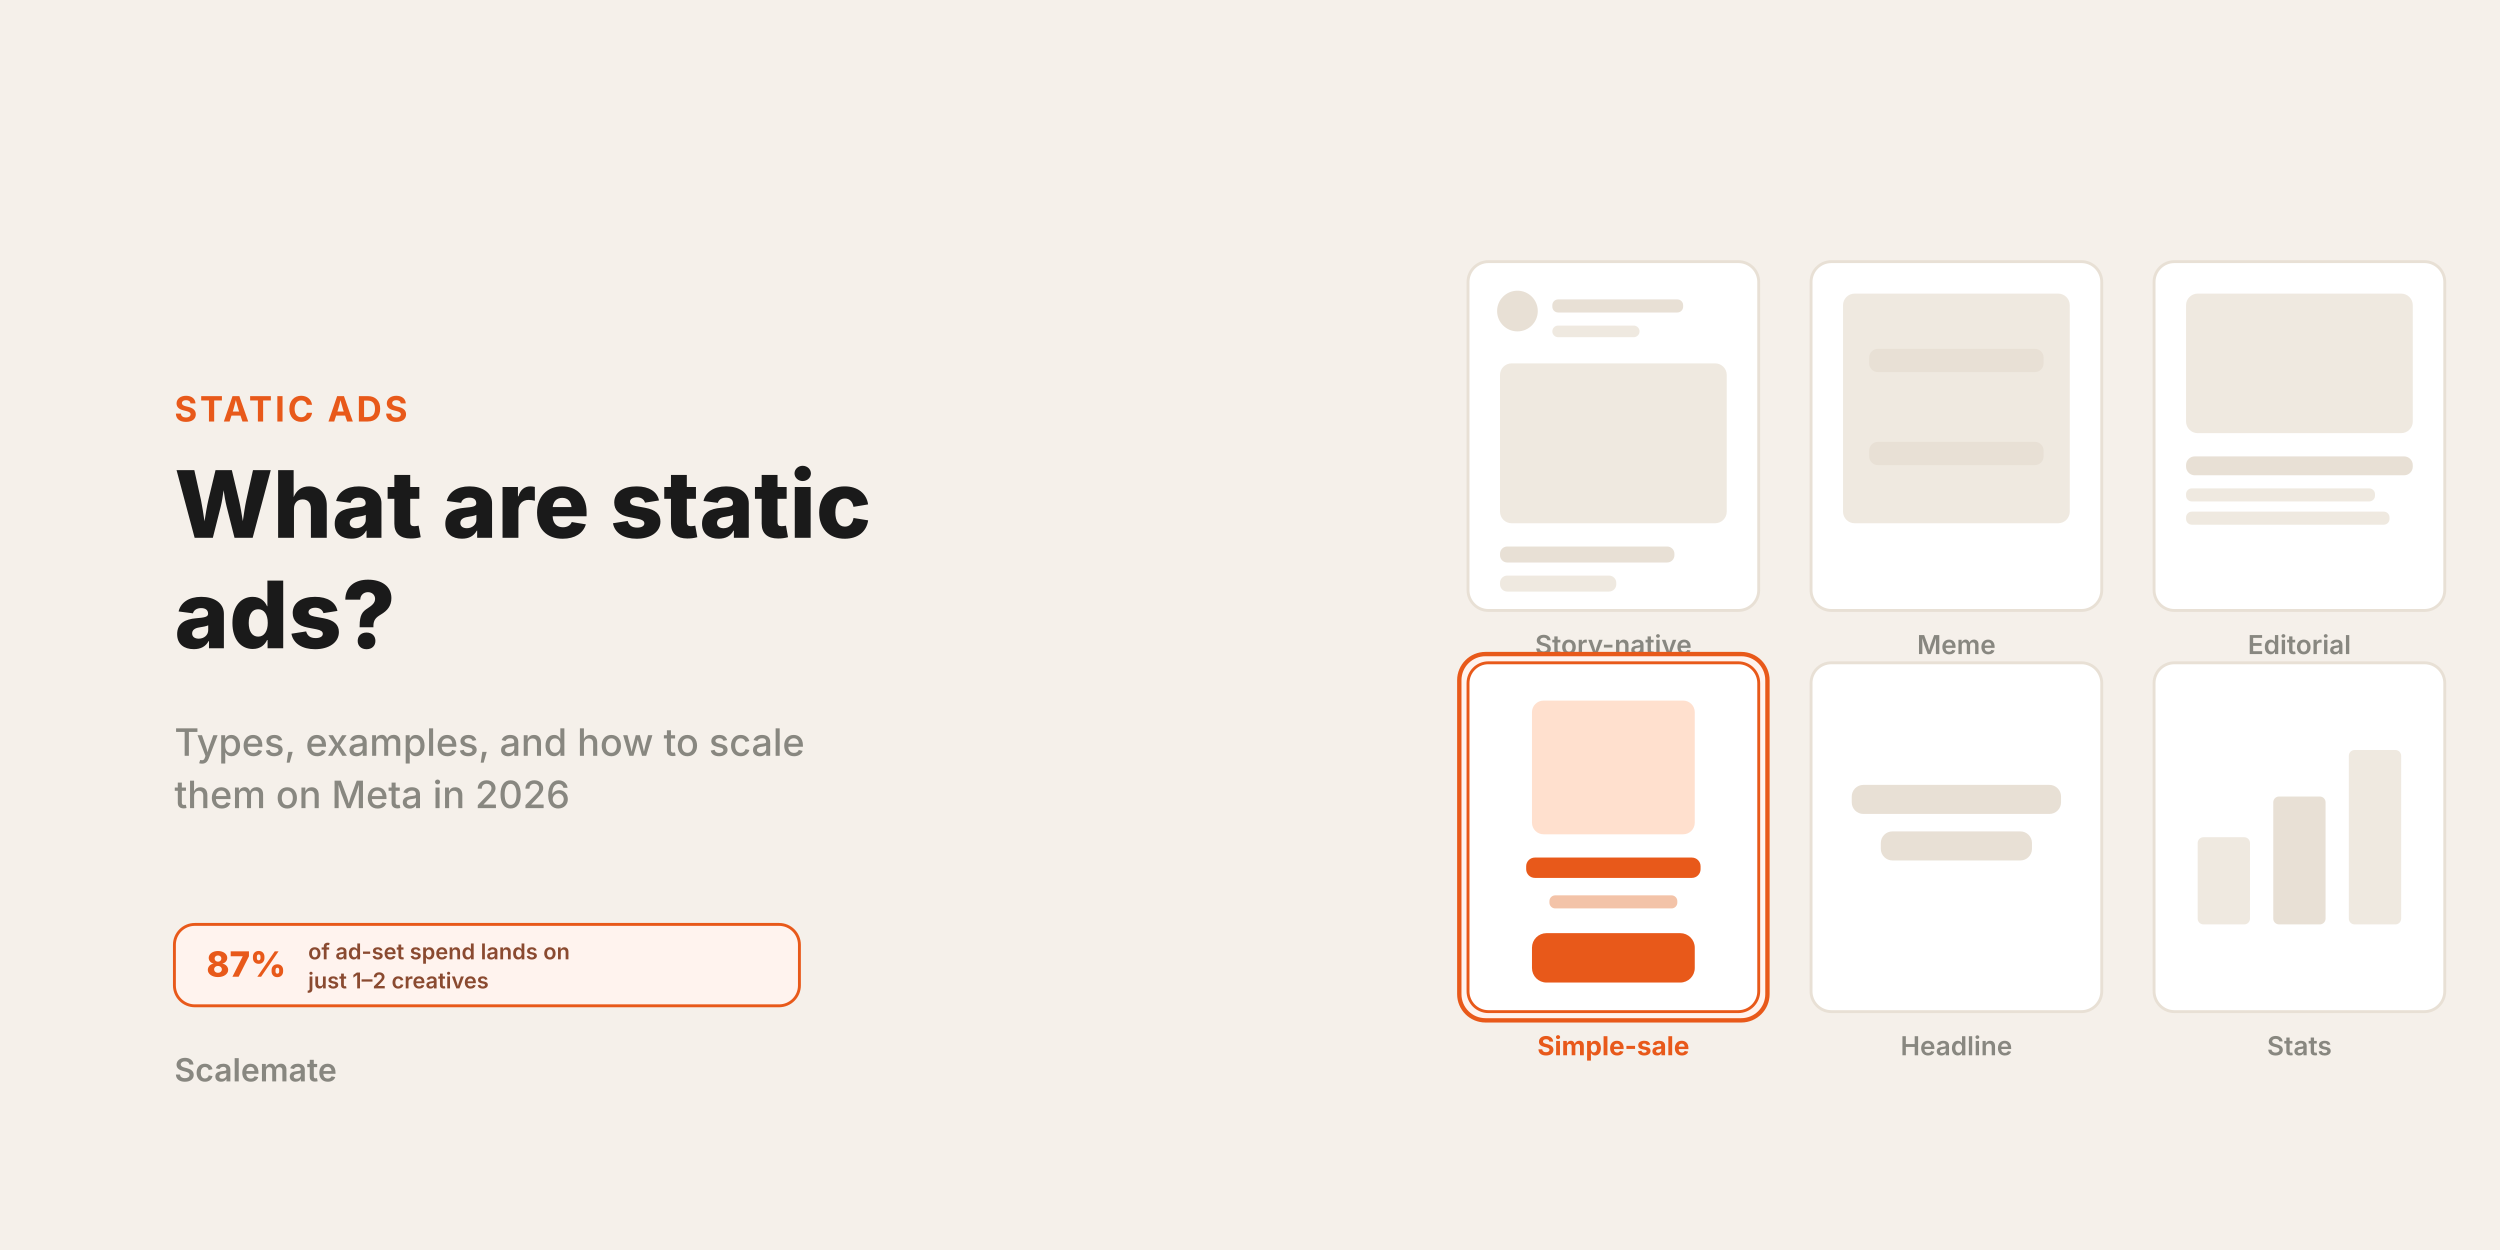
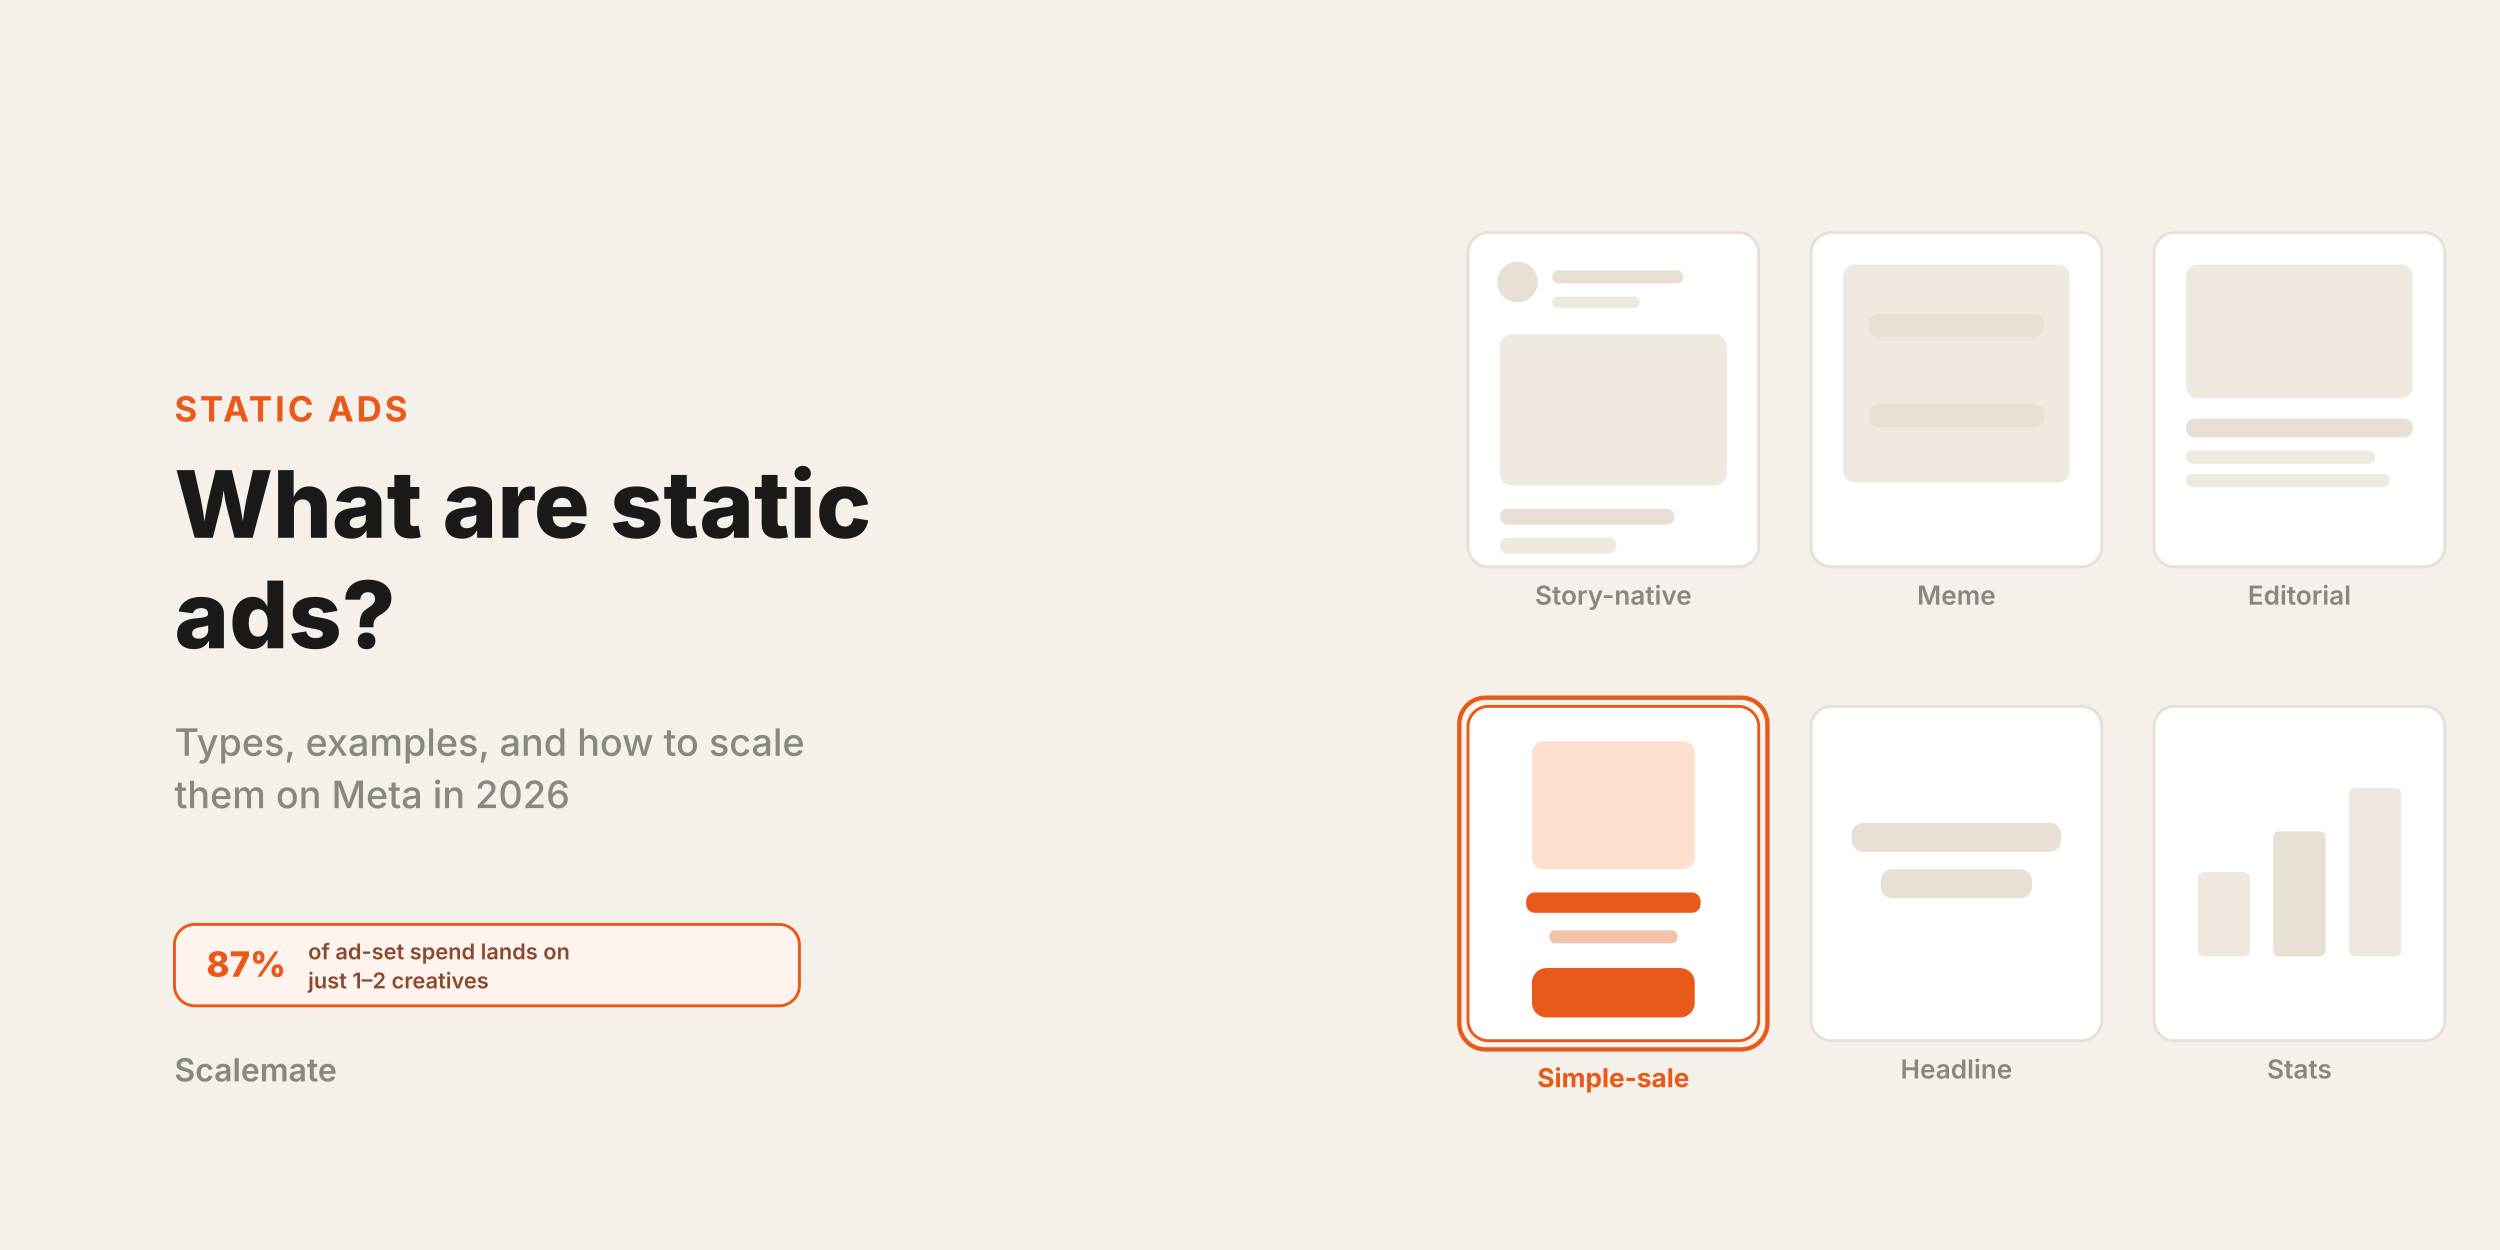
<svg xmlns="http://www.w3.org/2000/svg" width="1720" height="860" viewBox="0 0 1720 860" fill="none">
  <style>
    .kicker { font-family: -apple-system, BlinkMacSystemFont, 'Inter', sans-serif; font-size: 24px; font-weight: 700; letter-spacing: 2px; fill: #E8591A; }
    .title { font-family: -apple-system, BlinkMacSystemFont, 'Inter', sans-serif; font-size: 64px; font-weight: 800; fill: #1a1a1a; }
    .sub { font-family: -apple-system, BlinkMacSystemFont, 'Inter', sans-serif; font-size: 26px; font-weight: 500; fill: #888780; }
    .card-label { font-family: -apple-system, BlinkMacSystemFont, 'Inter', sans-serif; font-size: 18px; font-weight: 600; fill: #888780; text-anchor: middle; }
    .winner-label { font-family: -apple-system, BlinkMacSystemFont, 'Inter', sans-serif; font-size: 18px; font-weight: 700; fill: #E8591A; text-anchor: middle; }
    .pct { font-family: -apple-system, BlinkMacSystemFont, 'Inter', sans-serif; font-size: 22px; font-weight: 800; fill: #E8591A; text-anchor: middle; }
  </style>
  <rect width="1720" height="860" fill="#F5F0EA" />
  <text x="120" y="290" class="kicker">STATIC ADS</text>
  <text x="120" y="370" class="title">What are static</text>
  <text x="120" y="446" class="title">ads?</text>
  <text x="120" y="520" class="sub">Types, examples, and how to scale</text>
  <text x="120" y="556" class="sub">them on Meta in 2026</text>
-   <g transform="translate(1010, 180)">
-     <rect width="200" height="240" rx="14" fill="#fff" stroke="#E8E0D5" stroke-width="2" />
+   <g transform="translate(1010, 160)">
+     <rect width="200" height="230" rx="14" fill="#fff" stroke="#E8E0D5" stroke-width="2" />
    <circle cx="34" cy="34" r="14" fill="#E8E0D5" />
    <rect x="58" y="26" width="90" height="9" rx="4" fill="#E8E0D5" />
    <rect x="58" y="44" width="60" height="8" rx="4" fill="#efe9e0" />
-     <rect x="22" y="70" width="156" height="110" rx="8" fill="#efe9e0" />
-     <rect x="22" y="196" width="120" height="11" rx="5" fill="#E8E0D5" />
-     <rect x="22" y="216" width="80" height="11" rx="5" fill="#efe9e0" />
-     <text x="100" y="270" class="card-label">Story-native</text>
+     <rect x="22" y="70" width="156" height="104" rx="8" fill="#efe9e0" />
+     <rect x="22" y="190" width="120" height="11" rx="5" fill="#E8E0D5" />
+     <rect x="22" y="210" width="80" height="11" rx="5" fill="#efe9e0" />
+     <text x="100" y="256" class="card-label">Story-native</text>
  </g>
-   <g transform="translate(1246, 180)">
-     <rect width="200" height="240" rx="14" fill="#fff" stroke="#E8E0D5" stroke-width="2" />
-     <rect x="22" y="22" width="156" height="158" rx="8" fill="#efe9e0" />
-     <rect x="40" y="60" width="120" height="16" rx="6" fill="#E8E0D5" />
-     <rect x="40" y="124" width="120" height="16" rx="6" fill="#E8E0D5" />
-     <text x="100" y="270" class="card-label">Meme</text>
+   <g transform="translate(1246, 160)">
+     <rect width="200" height="230" rx="14" fill="#fff" stroke="#E8E0D5" stroke-width="2" />
+     <rect x="22" y="22" width="156" height="150" rx="8" fill="#efe9e0" />
+     <rect x="40" y="56" width="120" height="16" rx="6" fill="#E8E0D5" />
+     <rect x="40" y="118" width="120" height="16" rx="6" fill="#E8E0D5" />
+     <text x="100" y="256" class="card-label">Meme</text>
  </g>
-   <g transform="translate(1482, 180)">
-     <rect width="200" height="240" rx="14" fill="#fff" stroke="#E8E0D5" stroke-width="2" />
-     <rect x="22" y="22" width="156" height="96" rx="8" fill="#efe9e0" />
-     <rect x="22" y="134" width="156" height="13" rx="6" fill="#E8E0D5" />
-     <rect x="22" y="156" width="130" height="9" rx="4" fill="#efe9e0" />
-     <rect x="22" y="172" width="140" height="9" rx="4" fill="#efe9e0" />
-     <text x="100" y="270" class="card-label">Editorial</text>
+   <g transform="translate(1482, 160)">
+     <rect width="200" height="230" rx="14" fill="#fff" stroke="#E8E0D5" stroke-width="2" />
+     <rect x="22" y="22" width="156" height="92" rx="8" fill="#efe9e0" />
+     <rect x="22" y="128" width="156" height="13" rx="6" fill="#E8E0D5" />
+     <rect x="22" y="150" width="130" height="9" rx="4" fill="#efe9e0" />
+     <rect x="22" y="166" width="140" height="9" rx="4" fill="#efe9e0" />
+     <text x="100" y="256" class="card-label">Editorial</text>
  </g>
-   <g transform="translate(1010, 456)">
-     <rect x="-6" y="-6" width="212" height="252" rx="18" fill="#FFF3EE" stroke="#E8591A" stroke-width="3" />
-     <rect width="200" height="240" rx="14" fill="#fff" stroke="#E8591A" stroke-width="2" />
-     <rect x="44" y="26" width="112" height="92" rx="8" fill="#FFE0CE" />
-     <rect x="40" y="134" width="120" height="14" rx="6" fill="#E8591A" />
-     <rect x="56" y="160" width="88" height="9" rx="4" fill="#f3c3a8" />
-     <rect x="44" y="186" width="112" height="34" rx="10" fill="#E8591A" />
-     <text x="100" y="270" class="winner-label">Simple-sale</text>
+   <g transform="translate(1010, 486)">
+     <rect x="-6" y="-6" width="212" height="242" rx="18" fill="#FFF3EE" stroke="#E8591A" stroke-width="3" />
+     <rect width="200" height="230" rx="14" fill="#fff" stroke="#E8591A" stroke-width="2" />
+     <rect x="44" y="24" width="112" height="88" rx="8" fill="#FFE0CE" />
+     <rect x="40" y="128" width="120" height="14" rx="6" fill="#E8591A" />
+     <rect x="56" y="154" width="88" height="9" rx="4" fill="#f3c3a8" />
+     <rect x="44" y="180" width="112" height="34" rx="10" fill="#E8591A" />
+     <text x="100" y="262" class="winner-label">Simple-sale</text>
  </g>
-   <g transform="translate(1246, 456)">
-     <rect width="200" height="240" rx="14" fill="#fff" stroke="#E8E0D5" stroke-width="2" />
-     <rect x="28" y="84" width="144" height="20" rx="8" fill="#E8E0D5" />
-     <rect x="48" y="116" width="104" height="20" rx="8" fill="#E8E0D5" />
-     <text x="100" y="270" class="card-label">Headline</text>
+   <g transform="translate(1246, 486)">
+     <rect width="200" height="230" rx="14" fill="#fff" stroke="#E8E0D5" stroke-width="2" />
+     <rect x="28" y="80" width="144" height="20" rx="8" fill="#E8E0D5" />
+     <rect x="48" y="112" width="104" height="20" rx="8" fill="#E8E0D5" />
+     <text x="100" y="256" class="card-label">Headline</text>
  </g>
-   <g transform="translate(1482, 456)">
-     <rect width="200" height="240" rx="14" fill="#fff" stroke="#E8E0D5" stroke-width="2" />
-     <rect x="30" y="120" width="36" height="60" rx="4" fill="#efe9e0" />
-     <rect x="82" y="92" width="36" height="88" rx="4" fill="#E8E0D5" />
-     <rect x="134" y="60" width="36" height="120" rx="4" fill="#efe9e0" />
-     <text x="100" y="270" class="card-label">Stats</text>
+   <g transform="translate(1482, 486)">
+     <rect width="200" height="230" rx="14" fill="#fff" stroke="#E8E0D5" stroke-width="2" />
+     <rect x="30" y="114" width="36" height="58" rx="4" fill="#efe9e0" />
+     <rect x="82" y="86" width="36" height="86" rx="4" fill="#E8E0D5" />
+     <rect x="134" y="56" width="36" height="116" rx="4" fill="#efe9e0" />
+     <text x="100" y="256" class="card-label">Stats</text>
  </g>
  <g transform="translate(120, 636)">
    <rect x="0" y="0" width="430" height="56" rx="14" fill="#FFF3EE" stroke="#E8591A" stroke-width="2" />
    <text x="22" y="36" font-family="-apple-system, BlinkMacSystemFont, 'Inter', sans-serif" font-size="24" font-weight="800" fill="#E8591A">87%</text>
    <text x="92" y="24" font-family="-apple-system, BlinkMacSystemFont, 'Inter', sans-serif" font-size="15" font-weight="600" fill="#8a4a30">of ad-set spend lands on</text>
    <text x="92" y="44" font-family="-apple-system, BlinkMacSystemFont, 'Inter', sans-serif" font-size="15" font-weight="600" fill="#8a4a30">just 1–2 creatives</text>
  </g>
  <text x="120" y="744" font-family="-apple-system, BlinkMacSystemFont, 'Inter', sans-serif" font-size="22" font-weight="600" fill="#888780">Scalemate</text>
</svg>
